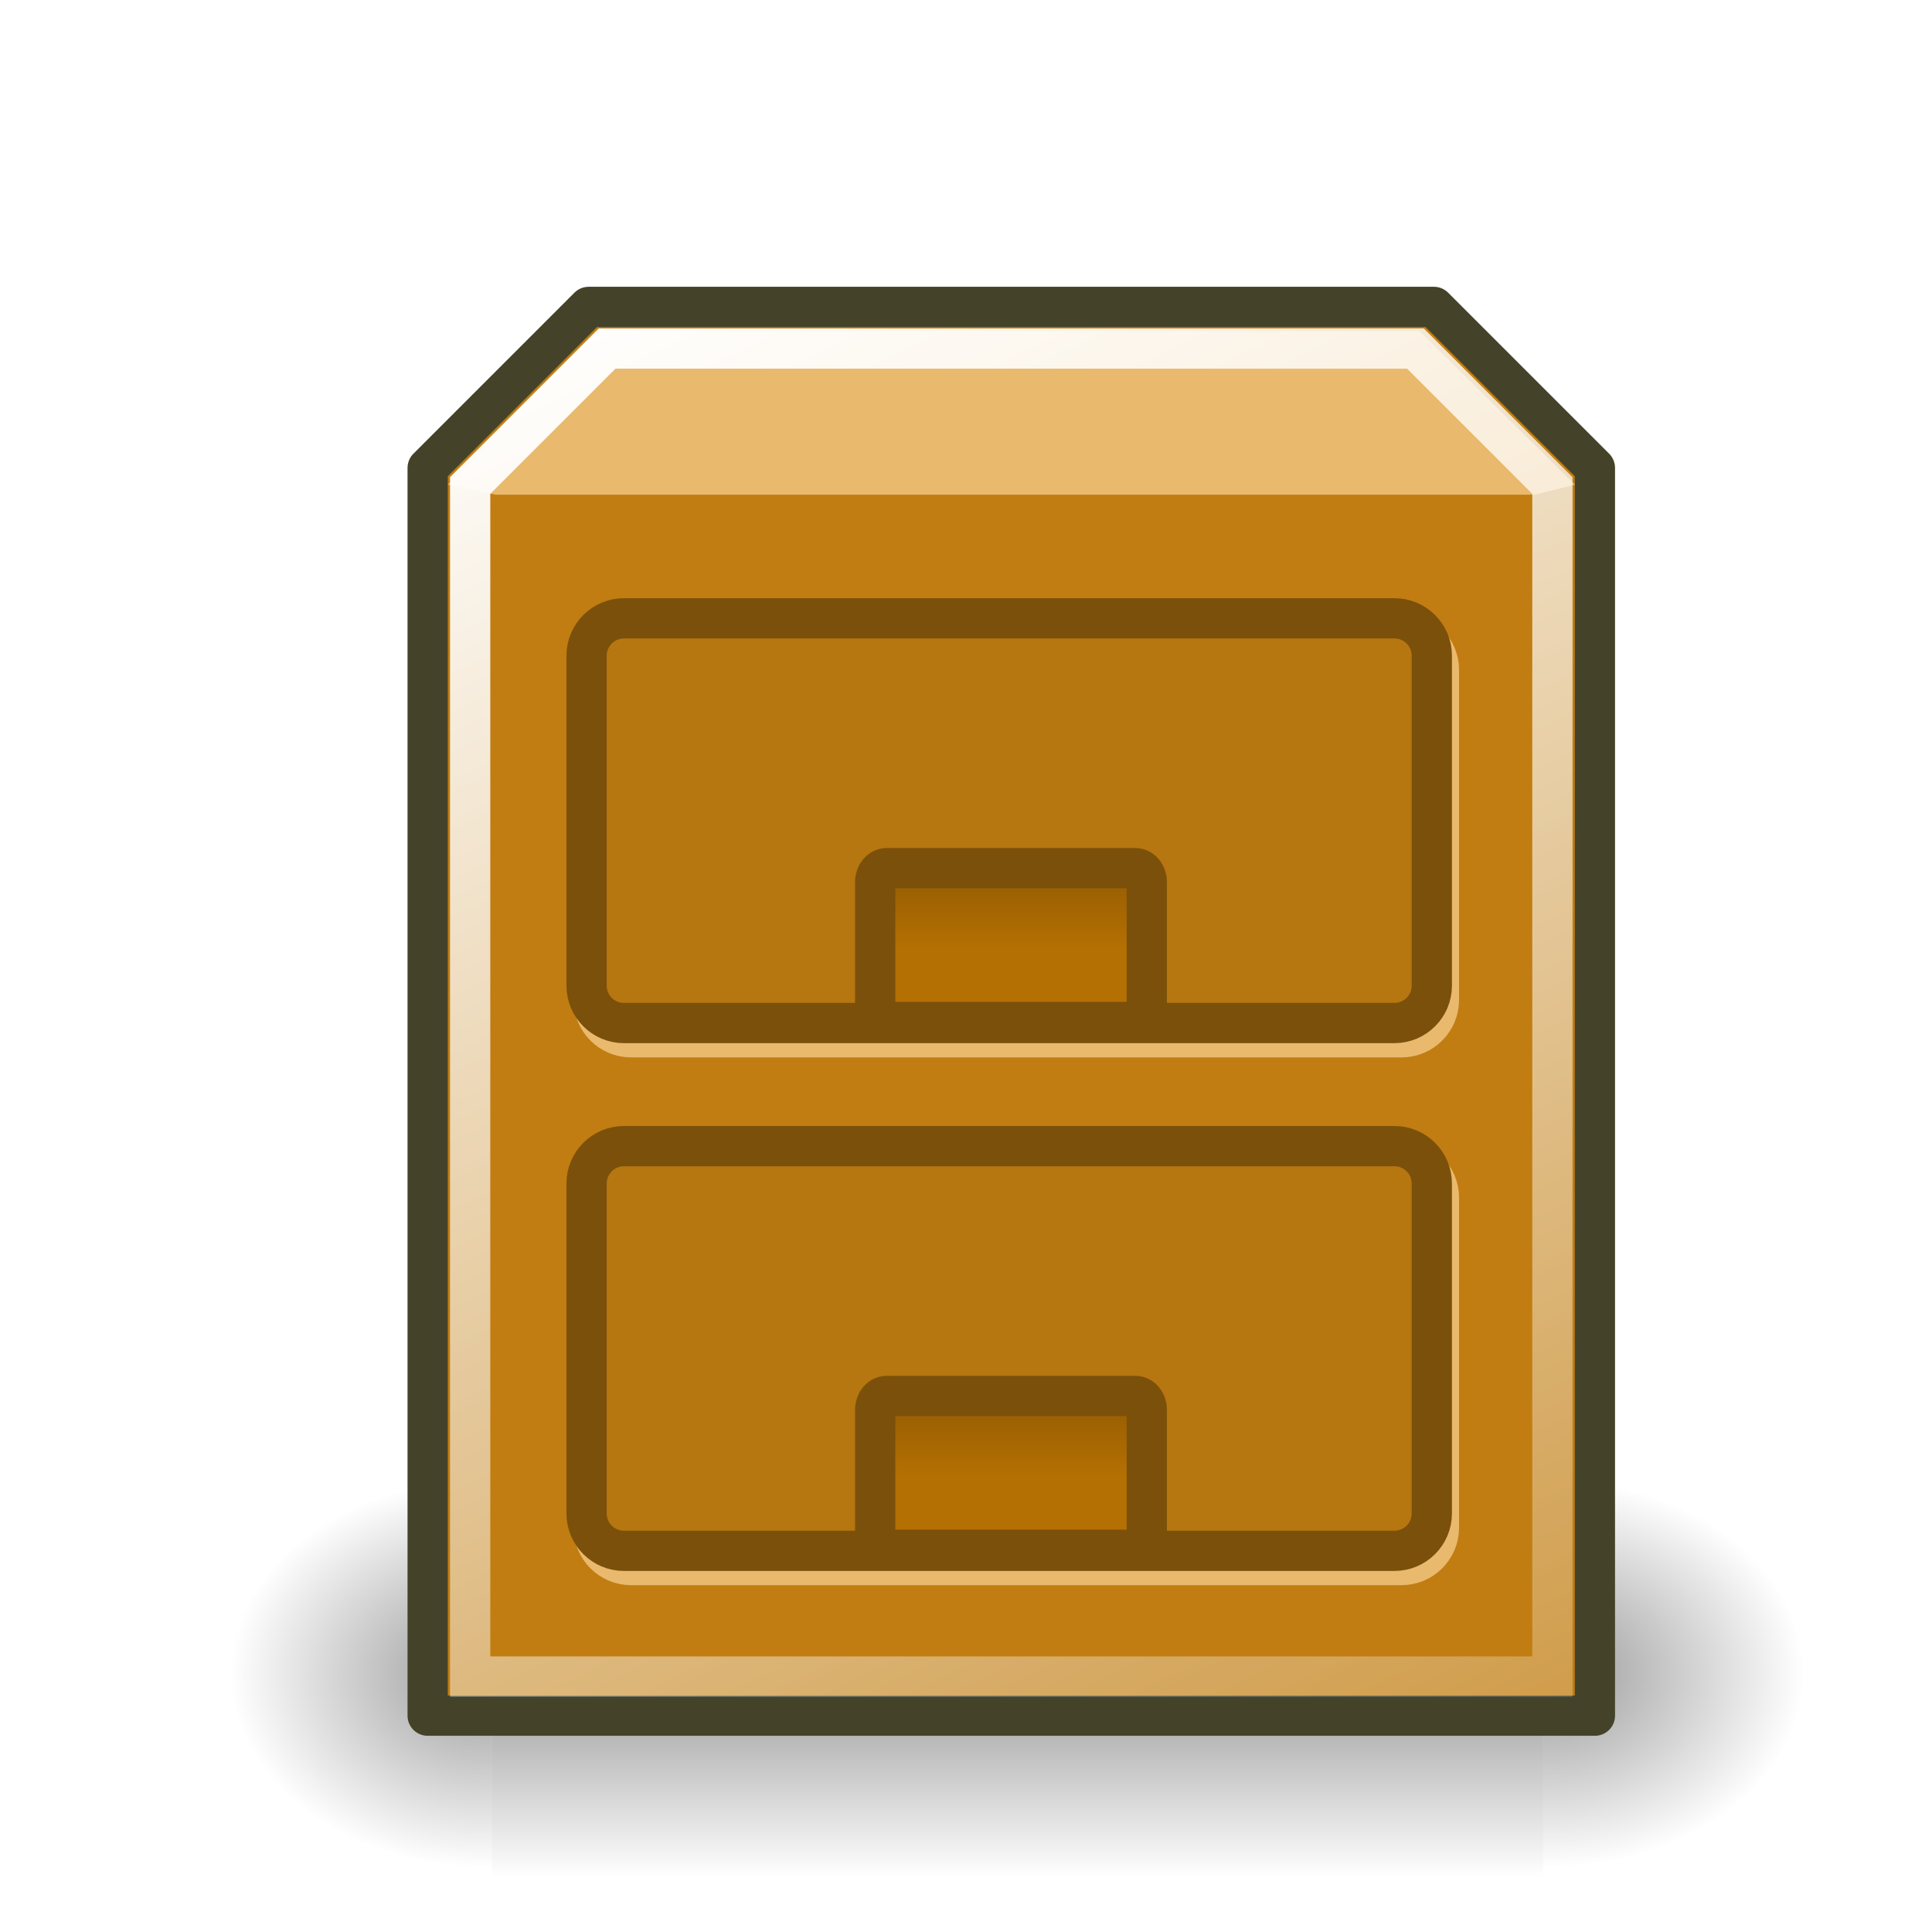
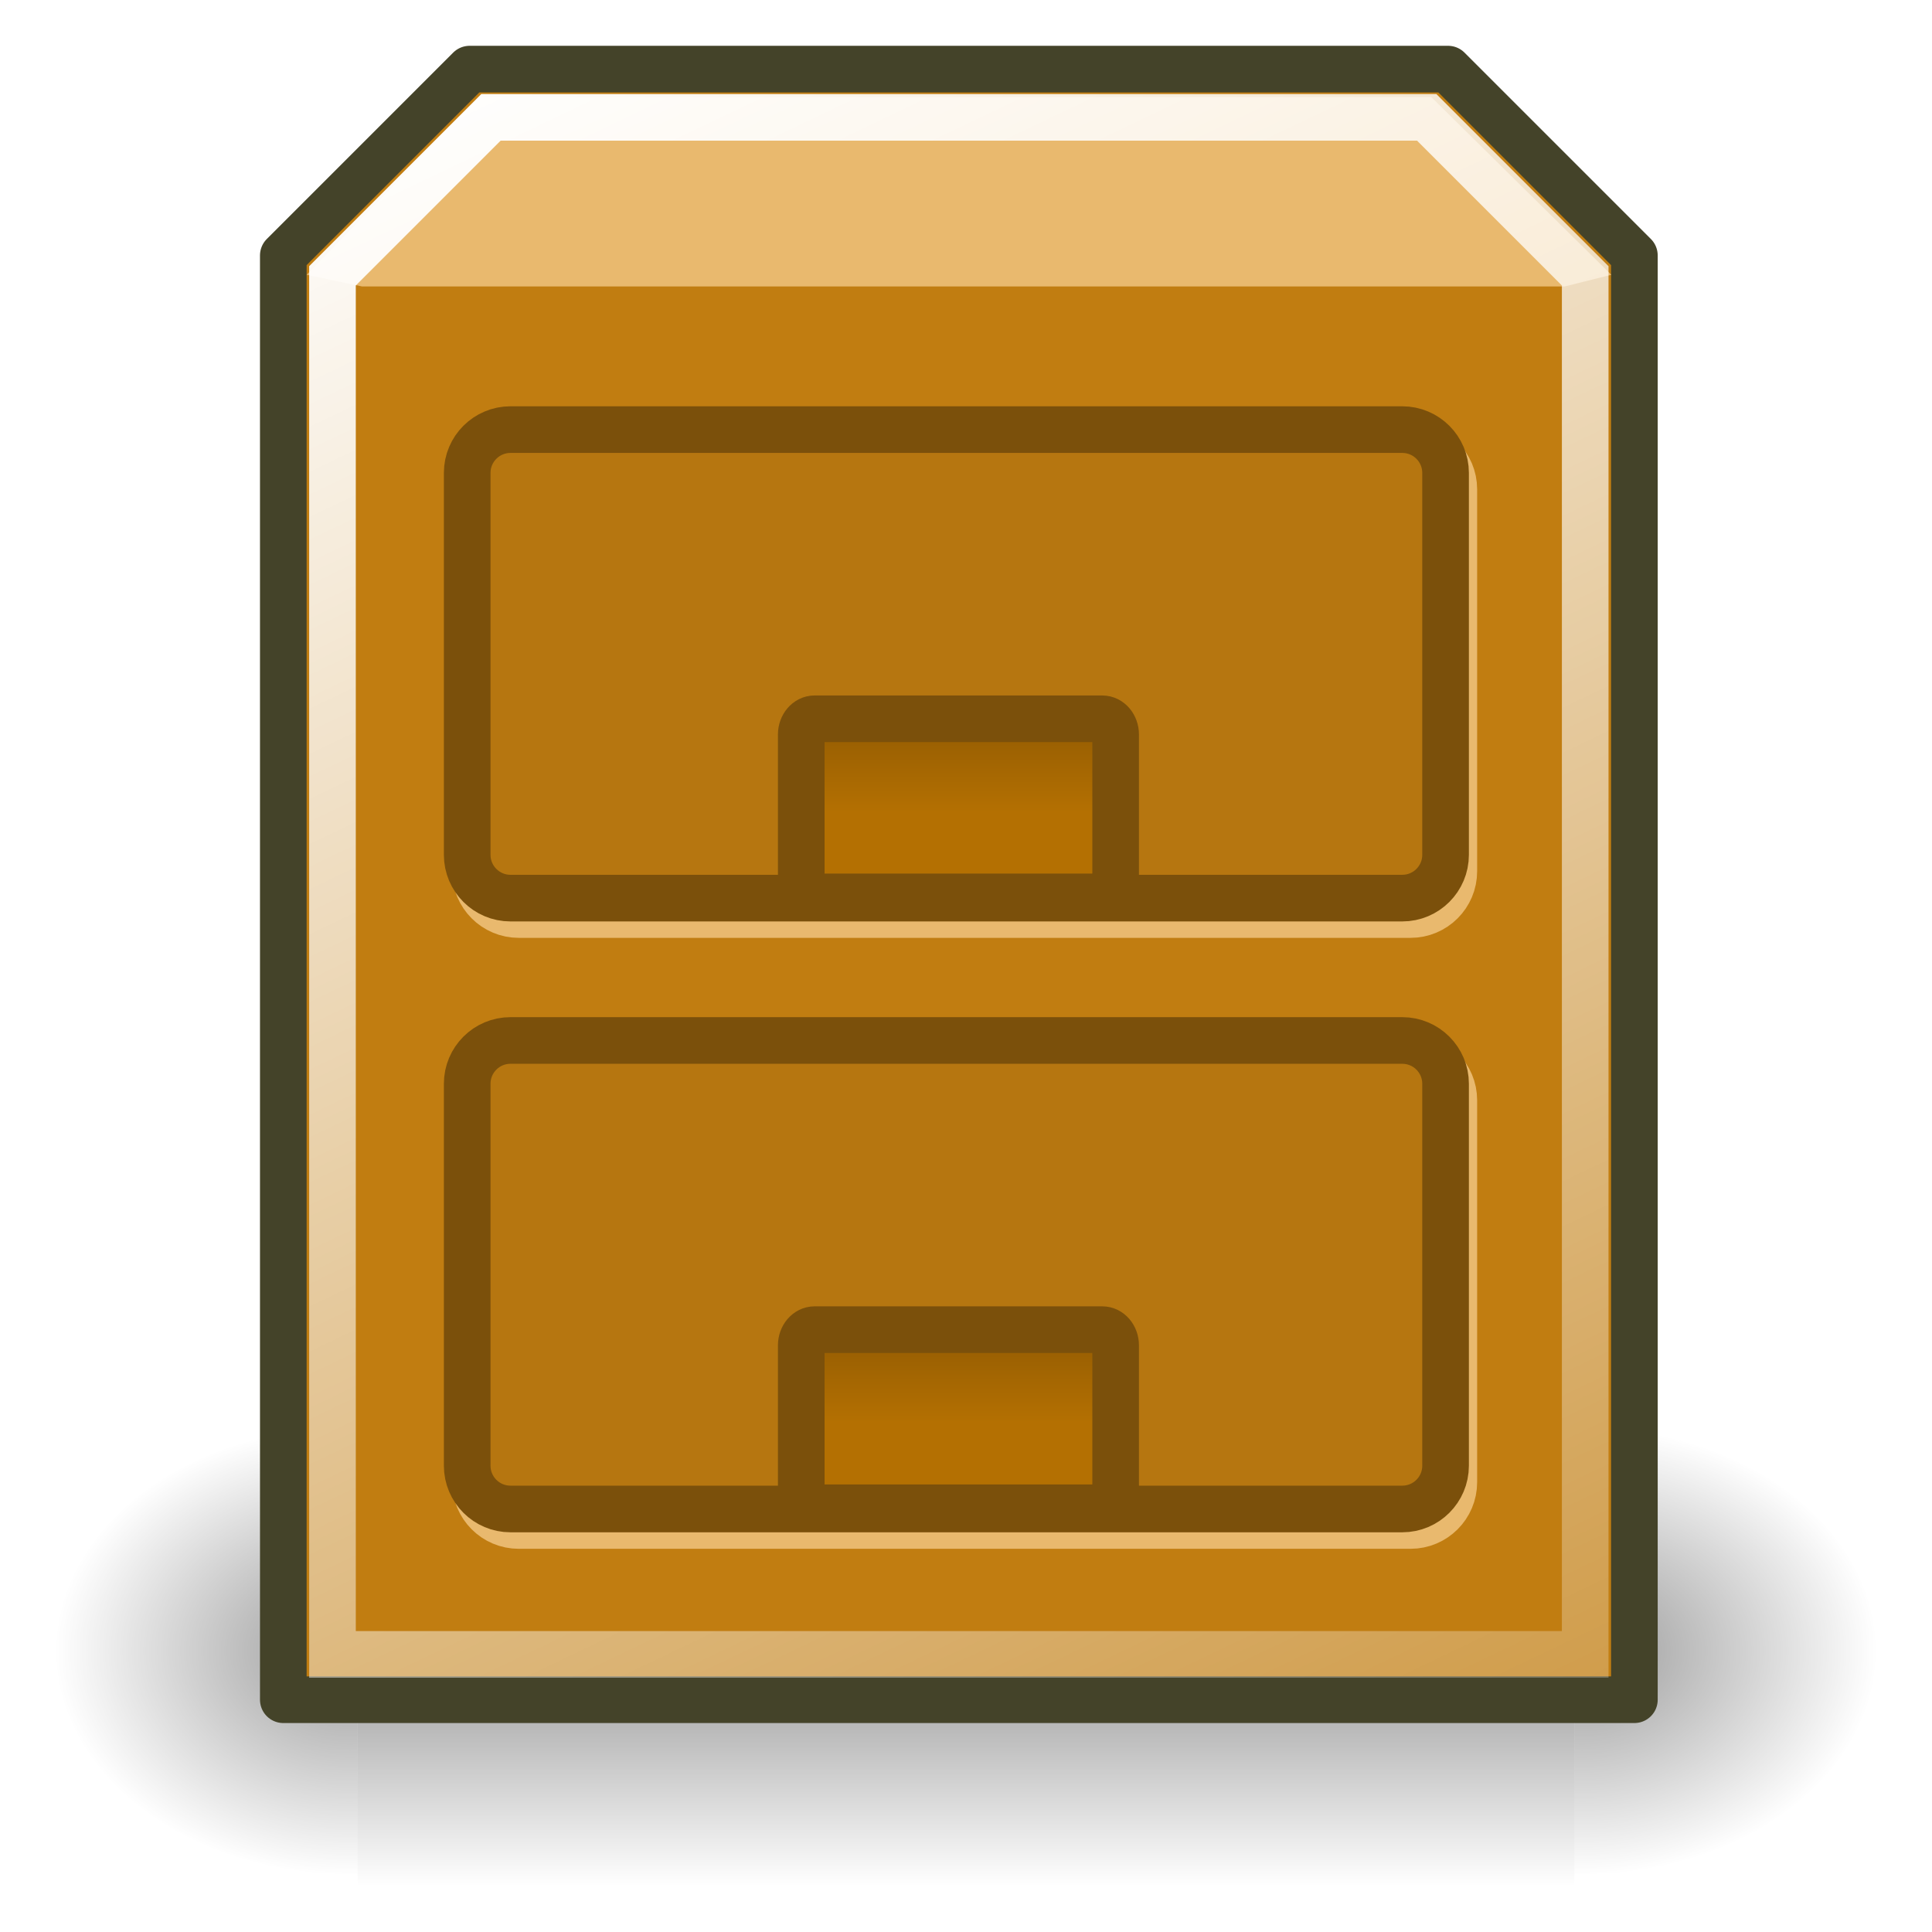
- <svg xmlns="http://www.w3.org/2000/svg" xmlns:xlink="http://www.w3.org/1999/xlink" width="48px" height="48px" id="svg1288">
+ <svg xmlns="http://www.w3.org/2000/svg" xmlns:xlink="http://www.w3.org/1999/xlink" width="22" height="22" id="svg1288" version="1.1">
  <defs id="defs3">
    <radialGradient xlink:href="#linearGradient5060" id="radialGradient5031" gradientUnits="userSpaceOnUse" gradientTransform="matrix(-2.774389,0,0,1.969706,112.7623,-872.8854)" cx="605.714" cy="486.648" fx="605.714" fy="486.648" r="117.143" />
    <linearGradient id="linearGradient5060">
      <stop style="stop-color:black;stop-opacity:1;" offset="0" id="stop5062" />
      <stop style="stop-color:black;stop-opacity:0;" offset="1" id="stop5064" />
    </linearGradient>
    <radialGradient xlink:href="#linearGradient5060" id="radialGradient5029" gradientUnits="userSpaceOnUse" gradientTransform="matrix(2.774389,0,0,1.969706,-1891.633,-872.8854)" cx="605.714" cy="486.648" fx="605.714" fy="486.648" r="117.143" />
    <linearGradient id="linearGradient5048">
      <stop style="stop-color:black;stop-opacity:0;" offset="0" id="stop5050" />
      <stop id="stop5056" offset="0.5" style="stop-color:black;stop-opacity:1;" />
      <stop style="stop-color:black;stop-opacity:0;" offset="1" id="stop5052" />
    </linearGradient>
    <linearGradient xlink:href="#linearGradient5048" id="linearGradient5027" gradientUnits="userSpaceOnUse" gradientTransform="matrix(2.774389,0,0,1.969706,-1892.179,-872.8854)" x1="302.857" y1="366.648" x2="302.857" y2="609.505" />
    <linearGradient id="linearGradient3085">
      <stop id="stop3087" offset="0" style="stop-color:#b47002;stop-opacity:1;" />
      <stop id="stop3089" offset="1" style="stop-color:#6b4301;stop-opacity:1;" />
    </linearGradient>
    <linearGradient id="linearGradient2368">
      <stop style="stop-color:#ffffff;stop-opacity:1;" offset="0" id="stop2370" />
      <stop style="stop-color:#ffffff;stop-opacity:0;" offset="1" id="stop2372" />
    </linearGradient>
    <linearGradient id="linearGradient2182">
      <stop style="stop-color:#000000;stop-opacity:1;" offset="0" id="stop2184" />
      <stop style="stop-color:#000000;stop-opacity:0;" offset="1" id="stop2186" />
    </linearGradient>
-     <radialGradient xlink:href="#linearGradient2182" id="radialGradient2188" cx="25.357" cy="36.5" fx="25.357" fy="36.5" r="14.714" gradientTransform="matrix(1,0,0,0.5,-3.881442e-16,18.25)" gradientUnits="userSpaceOnUse" />
-     <linearGradient xlink:href="#linearGradient2368" id="linearGradient2374" x1="14.681" y1="7.219" x2="38.694" y2="57.469" gradientUnits="userSpaceOnUse" />
-     <linearGradient gradientUnits="userSpaceOnUse" y2="19.169" x2="25.25" y1="23.568" x1="25.25" id="linearGradient3091" xlink:href="#linearGradient3085" />
-     <linearGradient gradientTransform="translate(0,13.11256)" y2="19.169" x2="25.25" y1="23.568" x1="25.25" gradientUnits="userSpaceOnUse" id="linearGradient3095" xlink:href="#linearGradient3085" />
+     <radialGradient xlink:href="#linearGradient2182" id="radialGradient2188" cx="25.357" cy="36.5" fx="25.357" fy="36.5" r="14.714" gradientTransform="matrix(1,0,0,0.5,0,18.25)" gradientUnits="userSpaceOnUse" />
+     <linearGradient xlink:href="#linearGradient2368" id="linearGradient2374" x1="14.681" y1="7.219" x2="38.694" y2="57.469" gradientUnits="userSpaceOnUse" gradientTransform="matrix(0.5305285,0,0,0.5305285,-2.411259,22.74148)" />
+     <linearGradient gradientUnits="userSpaceOnUse" y2="19.169" x2="25.25" y1="23.568" x1="25.25" id="linearGradient3091" xlink:href="#linearGradient3085" gradientTransform="matrix(0.5305285,0,0,0.5305285,-2.411259,22.74148)" />
+     <linearGradient gradientTransform="matrix(0.5305285,0,0,0.5305285,-2.411259,29.69807)" y2="19.169" x2="25.25" y1="23.568" x1="25.25" gradientUnits="userSpaceOnUse" id="linearGradient3095" xlink:href="#linearGradient3085" />
  </defs>
-   <g id="layer1">
-     <g id="g5022" transform="matrix(1.949531e-2,0,0,2.086758e-2,42.61888,39.78964)">
-       <rect y="-150.697" x="-1559.252" height="478.357" width="1339.633" id="rect4173" style="opacity:0.402;color:black;fill:url(#linearGradient5027);fill-opacity:1;fill-rule:nonzero;stroke:none;stroke-width:1;stroke-linecap:round;stroke-linejoin:miter;marker:none;marker-start:none;marker-mid:none;marker-end:none;stroke-miterlimit:4;stroke-dasharray:none;stroke-dashoffset:0;stroke-opacity:1;visibility:visible;display:inline;overflow:visible" />
-       <path id="path5058" d="M -219.619,-150.68 C -219.619,-150.68 -219.619,327.65 -219.619,327.65 C -76.745,328.551 125.781,220.481 125.781,88.454 C 125.781,-43.572 -33.655,-150.68 -219.619,-150.68 z " style="opacity:0.402;color:black;fill:url(#radialGradient5029);fill-opacity:1;fill-rule:nonzero;stroke:none;stroke-width:1;stroke-linecap:round;stroke-linejoin:miter;marker:none;marker-start:none;marker-mid:none;marker-end:none;stroke-miterlimit:4;stroke-dasharray:none;stroke-dashoffset:0;stroke-opacity:1;visibility:visible;display:inline;overflow:visible" />
-       <path style="opacity:0.402;color:black;fill:url(#radialGradient5031);fill-opacity:1;fill-rule:nonzero;stroke:none;stroke-width:1;stroke-linecap:round;stroke-linejoin:miter;marker:none;marker-start:none;marker-mid:none;marker-end:none;stroke-miterlimit:4;stroke-dasharray:none;stroke-dashoffset:0;stroke-opacity:1;visibility:visible;display:inline;overflow:visible" d="M -1559.252,-150.68 C -1559.252,-150.68 -1559.252,327.65 -1559.252,327.65 C -1702.127,328.551 -1904.652,220.481 -1904.652,88.454 C -1904.652,-43.572 -1745.216,-150.68 -1559.252,-150.68 z " id="path5018" />
+   <g id="layer1" transform="translate(0,-26)">
+     <g id="g5022" transform="matrix(0.01034282,0,0,0.01107085,20.19927,43.85102)">
+       <rect y="-150.697" x="-1559.252" height="478.357" width="1339.633" id="rect4173" style="color:#000000;display:inline;overflow:visible;visibility:visible;opacity:0.402;fill:url(#linearGradient5027);fill-opacity:1;fill-rule:nonzero;stroke:none;stroke-width:1;stroke-linecap:round;stroke-linejoin:miter;stroke-miterlimit:4;stroke-dasharray:none;stroke-dashoffset:0;stroke-opacity:1;marker:none;marker-start:none;marker-mid:none;marker-end:none" />
+       <path id="path5058" d="m -219.619,-150.68 c 0,0 0,478.331 0,478.331 142.874,0.9 345.4,-107.17 345.4,-239.196 0,-132.027 -159.437,-239.135 -345.4,-239.135 z" style="color:#000000;display:inline;overflow:visible;visibility:visible;opacity:0.402;fill:url(#radialGradient5029);fill-opacity:1;fill-rule:nonzero;stroke:none;stroke-width:1;stroke-linecap:round;stroke-linejoin:miter;stroke-miterlimit:4;stroke-dasharray:none;stroke-dashoffset:0;stroke-opacity:1;marker:none;marker-start:none;marker-mid:none;marker-end:none" />
+       <path style="color:#000000;display:inline;overflow:visible;visibility:visible;opacity:0.402;fill:url(#radialGradient5031);fill-opacity:1;fill-rule:nonzero;stroke:none;stroke-width:1;stroke-linecap:round;stroke-linejoin:miter;stroke-miterlimit:4;stroke-dasharray:none;stroke-dashoffset:0;stroke-opacity:1;marker:none;marker-start:none;marker-mid:none;marker-end:none" d="m -1559.252,-150.68 c 0,0 0,478.331 0,478.331 -142.874,0.9 -345.4,-107.17 -345.4,-239.196 0,-132.027 159.437,-239.135 345.4,-239.135 z" id="path5018" />
    </g>
-     <path style="stroke-opacity:1;stroke-linejoin:round;stroke-linecap:round;stroke-width:1px;stroke:#444329;fill-rule:evenodd;fill-opacity:1.0;fill:#c17d11" d="M 10.625,11.625 L 10.625,42.625 L 39.625,42.625 L 39.625,11.625 L 35.625,7.625 L 14.625,7.625 L 10.625,11.625 z " id="path1414" />
-     <path style="stroke-opacity:1;stroke-linejoin:miter;stroke-linecap:butt;stroke-width:1px;stroke:none;fill-rule:evenodd;fill-opacity:1;fill:#e9b96e" d="M 14.849,8.225 L 11.126,12.041 L 12.315,12.291 L 38.129,12.291 L 39.13,12.041 L 35.267,8.225 L 14.849,8.225 z " id="path2380" />
-     <rect ry="0.929" rx="0.929" y="28.828" x="14.75" height="10.055" width="21" id="rect3083" style="opacity:1;color:#000000;fill:#e9b96e;fill-opacity:1;fill-rule:evenodd;stroke:#e9b96e;stroke-width:1px;stroke-linecap:round;stroke-linejoin:round;marker:none;marker-start:none;marker-mid:none;marker-end:none;stroke-miterlimit:4;stroke-dasharray:none;stroke-dashoffset:0;stroke-opacity:1;visibility:visible;display:inline;overflow:visible;font-family:Bitstream Vera Sans" />
-     <rect style="opacity:1;color:#000000;fill:#b67610;fill-opacity:1;fill-rule:evenodd;stroke:#7b500b;stroke-width:1px;stroke-linecap:round;stroke-linejoin:round;marker:none;marker-start:none;marker-mid:none;marker-end:none;stroke-miterlimit:4;stroke-dasharray:none;stroke-dashoffset:0;stroke-opacity:1;visibility:visible;display:inline;overflow:visible;font-family:Bitstream Vera Sans" id="rect1416" width="21" height="10.055" x="14.573" y="28.475" rx="0.929" ry="0.929" />
-     <path id="path2358" d="M 11.681,12.062 L 11.681,41.653 L 38.569,41.653 L 38.569,12.062 L 35.167,8.66 L 15.083,8.66 L 11.681,12.062 z " style="stroke-opacity:1;stroke-linejoin:miter;stroke-linecap:butt;stroke-width:1;stroke:url(#linearGradient2374);fill-rule:evenodd;fill-opacity:1.0;fill:none;stroke-dasharray:none;stroke-miterlimit:4" />
-     <rect style="opacity:1;color:#000000;fill:#e9b96e;fill-opacity:1;fill-rule:evenodd;stroke:#e9b96e;stroke-width:1px;stroke-linecap:round;stroke-linejoin:round;marker:none;marker-start:none;marker-mid:none;marker-end:none;stroke-miterlimit:4;stroke-dasharray:none;stroke-dashoffset:0;stroke-opacity:1;visibility:visible;display:inline;overflow:visible;font-family:Bitstream Vera Sans" id="rect3081" width="21" height="10.055" x="14.75" y="15.716" rx="0.929" ry="0.929" />
-     <rect ry="0.929" rx="0.929" y="15.362" x="14.573" height="10.055" width="21" id="rect3077" style="font-family:Bitstream Vera Sans;overflow:visible;display:inline;visibility:visible;stroke-opacity:1;stroke-dashoffset:0;stroke-dasharray:none;stroke-miterlimit:4;marker-end:none;marker-mid:none;marker-start:none;marker:none;stroke-linejoin:round;stroke-linecap:round;stroke-width:1px;stroke:#7b500b;fill-rule:evenodd;fill-opacity:1;fill:#b67610;color:#000000;opacity:1" />
-     <rect style="opacity:1;color:#000000;fill:url(#linearGradient3091);fill-opacity:1;fill-rule:evenodd;stroke:#7b500b;stroke-width:1px;stroke-linecap:round;stroke-linejoin:round;marker:none;marker-start:none;marker-mid:none;marker-end:none;stroke-miterlimit:4;stroke-dasharray:none;stroke-dashoffset:0;stroke-opacity:1;visibility:visible;display:inline;overflow:visible;font-family:Bitstream Vera Sans" id="rect3079" width="6.747" height="3.822" x="21.744" y="21.569" rx="0.287" ry="0.337" />
-     <rect ry="0.337" rx="0.287" y="34.682" x="21.744" height="3.822" width="6.747" id="rect3093" style="opacity:1;color:#000000;fill:url(#linearGradient3095);fill-opacity:1;fill-rule:evenodd;stroke:#7b500b;stroke-width:1px;stroke-linecap:round;stroke-linejoin:round;marker:none;marker-start:none;marker-mid:none;marker-end:none;stroke-miterlimit:4;stroke-dasharray:none;stroke-dashoffset:0;stroke-opacity:1;visibility:visible;display:inline;overflow:visible;font-family:Bitstream Vera Sans" />
+     <path style="fill:#c17d11;fill-opacity:1;fill-rule:evenodd;stroke:#444329;stroke-width:0.531px;stroke-linecap:round;stroke-linejoin:round;stroke-opacity:1" d="M 3.226,28.909 V 45.355 H 18.611 V 28.909 L 16.489,26.787 H 5.348 Z" id="path1414" />
+     <path style="fill:#e9b96e;fill-opacity:1;fill-rule:evenodd;stroke:none;stroke-width:0.531px;stroke-linecap:butt;stroke-linejoin:miter;stroke-opacity:1" d="m 5.467,27.105 -1.975,2.024 0.631,0.133 H 17.817 l 0.531,-0.133 -2.05,-2.024 z" id="path2380" />
+     <rect ry="0.493" rx="0.493" y="38.036" x="5.414" height="5.335" width="11.141" id="rect3083" style="color:#000000;font-family:'Bitstream Vera Sans';display:inline;overflow:visible;visibility:visible;opacity:1;fill:#e9b96e;fill-opacity:1;fill-rule:evenodd;stroke:#e9b96e;stroke-width:0.531px;stroke-linecap:round;stroke-linejoin:round;stroke-miterlimit:4;stroke-dasharray:none;stroke-dashoffset:0;stroke-opacity:1;marker:none;marker-start:none;marker-mid:none;marker-end:none" />
+     <rect style="color:#000000;font-family:'Bitstream Vera Sans';display:inline;overflow:visible;visibility:visible;opacity:1;fill:#b67610;fill-opacity:1;fill-rule:evenodd;stroke:#7b500b;stroke-width:0.531px;stroke-linecap:round;stroke-linejoin:round;stroke-miterlimit:4;stroke-dasharray:none;stroke-dashoffset:0;stroke-opacity:1;marker:none;marker-start:none;marker-mid:none;marker-end:none" id="rect1416" width="11.141" height="5.335" x="5.32" y="37.848" rx="0.493" ry="0.493" />
+     <path id="path2358" d="M 3.786,29.141 V 44.839 H 18.051 V 29.141 L 16.246,27.336 H 5.591 Z" style="fill:none;fill-opacity:1;fill-rule:evenodd;stroke:url(#linearGradient2374);stroke-width:0.531;stroke-linecap:butt;stroke-linejoin:miter;stroke-miterlimit:4;stroke-dasharray:none;stroke-opacity:1" />
+     <rect style="color:#000000;font-family:'Bitstream Vera Sans';display:inline;overflow:visible;visibility:visible;opacity:1;fill:#e9b96e;fill-opacity:1;fill-rule:evenodd;stroke:#e9b96e;stroke-width:0.531px;stroke-linecap:round;stroke-linejoin:round;stroke-miterlimit:4;stroke-dasharray:none;stroke-dashoffset:0;stroke-opacity:1;marker:none;marker-start:none;marker-mid:none;marker-end:none" id="rect3081" width="11.141" height="5.335" x="5.414" y="31.079" rx="0.493" ry="0.493" />
+     <rect ry="0.493" rx="0.493" y="30.892" x="5.32" height="5.335" width="11.141" id="rect3077" style="color:#000000;font-family:'Bitstream Vera Sans';display:inline;overflow:visible;visibility:visible;opacity:1;fill:#b67610;fill-opacity:1;fill-rule:evenodd;stroke:#7b500b;stroke-width:0.531px;stroke-linecap:round;stroke-linejoin:round;stroke-miterlimit:4;stroke-dasharray:none;stroke-dashoffset:0;stroke-opacity:1;marker:none;marker-start:none;marker-mid:none;marker-end:none" />
+     <rect style="color:#000000;font-family:'Bitstream Vera Sans';display:inline;overflow:visible;visibility:visible;opacity:1;fill:url(#linearGradient3091);fill-opacity:1;fill-rule:evenodd;stroke:#7b500b;stroke-width:0.531px;stroke-linecap:round;stroke-linejoin:round;stroke-miterlimit:4;stroke-dasharray:none;stroke-dashoffset:0;stroke-opacity:1;marker:none;marker-start:none;marker-mid:none;marker-end:none" id="rect3079" width="3.58" height="2.028" x="9.124" y="34.185" rx="0.152" ry="0.179" />
+     <rect ry="0.179" rx="0.152" y="41.141" x="9.124" height="2.028" width="3.58" id="rect3093" style="color:#000000;font-family:'Bitstream Vera Sans';display:inline;overflow:visible;visibility:visible;opacity:1;fill:url(#linearGradient3095);fill-opacity:1;fill-rule:evenodd;stroke:#7b500b;stroke-width:0.531px;stroke-linecap:round;stroke-linejoin:round;stroke-miterlimit:4;stroke-dasharray:none;stroke-dashoffset:0;stroke-opacity:1;marker:none;marker-start:none;marker-mid:none;marker-end:none" />
  </g>
</svg>
